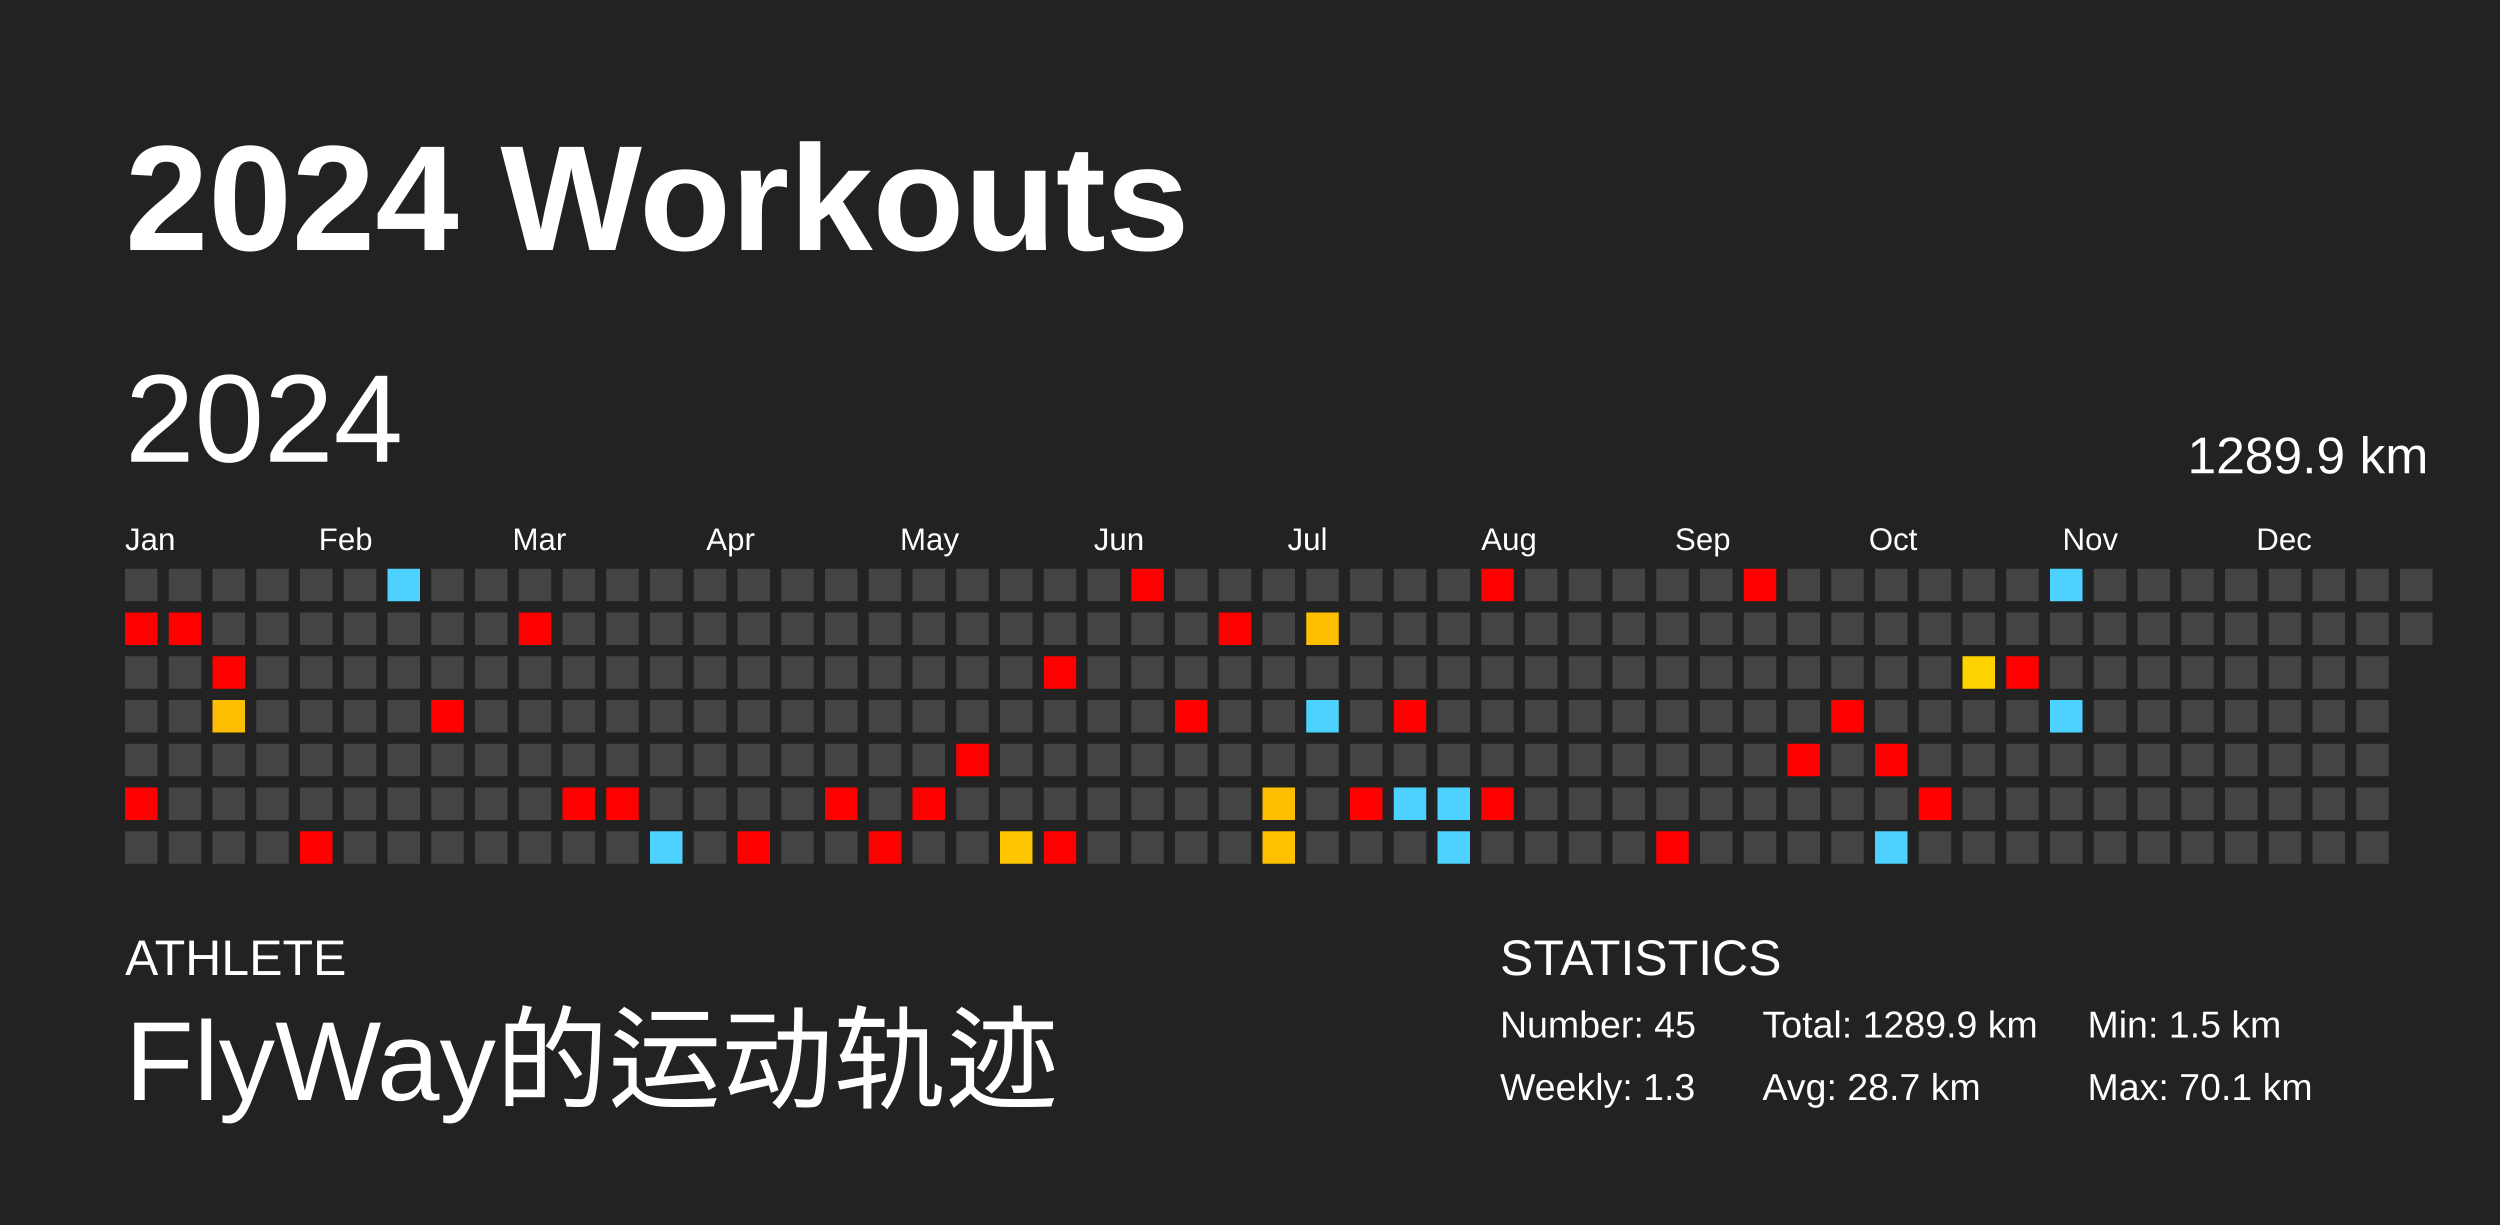
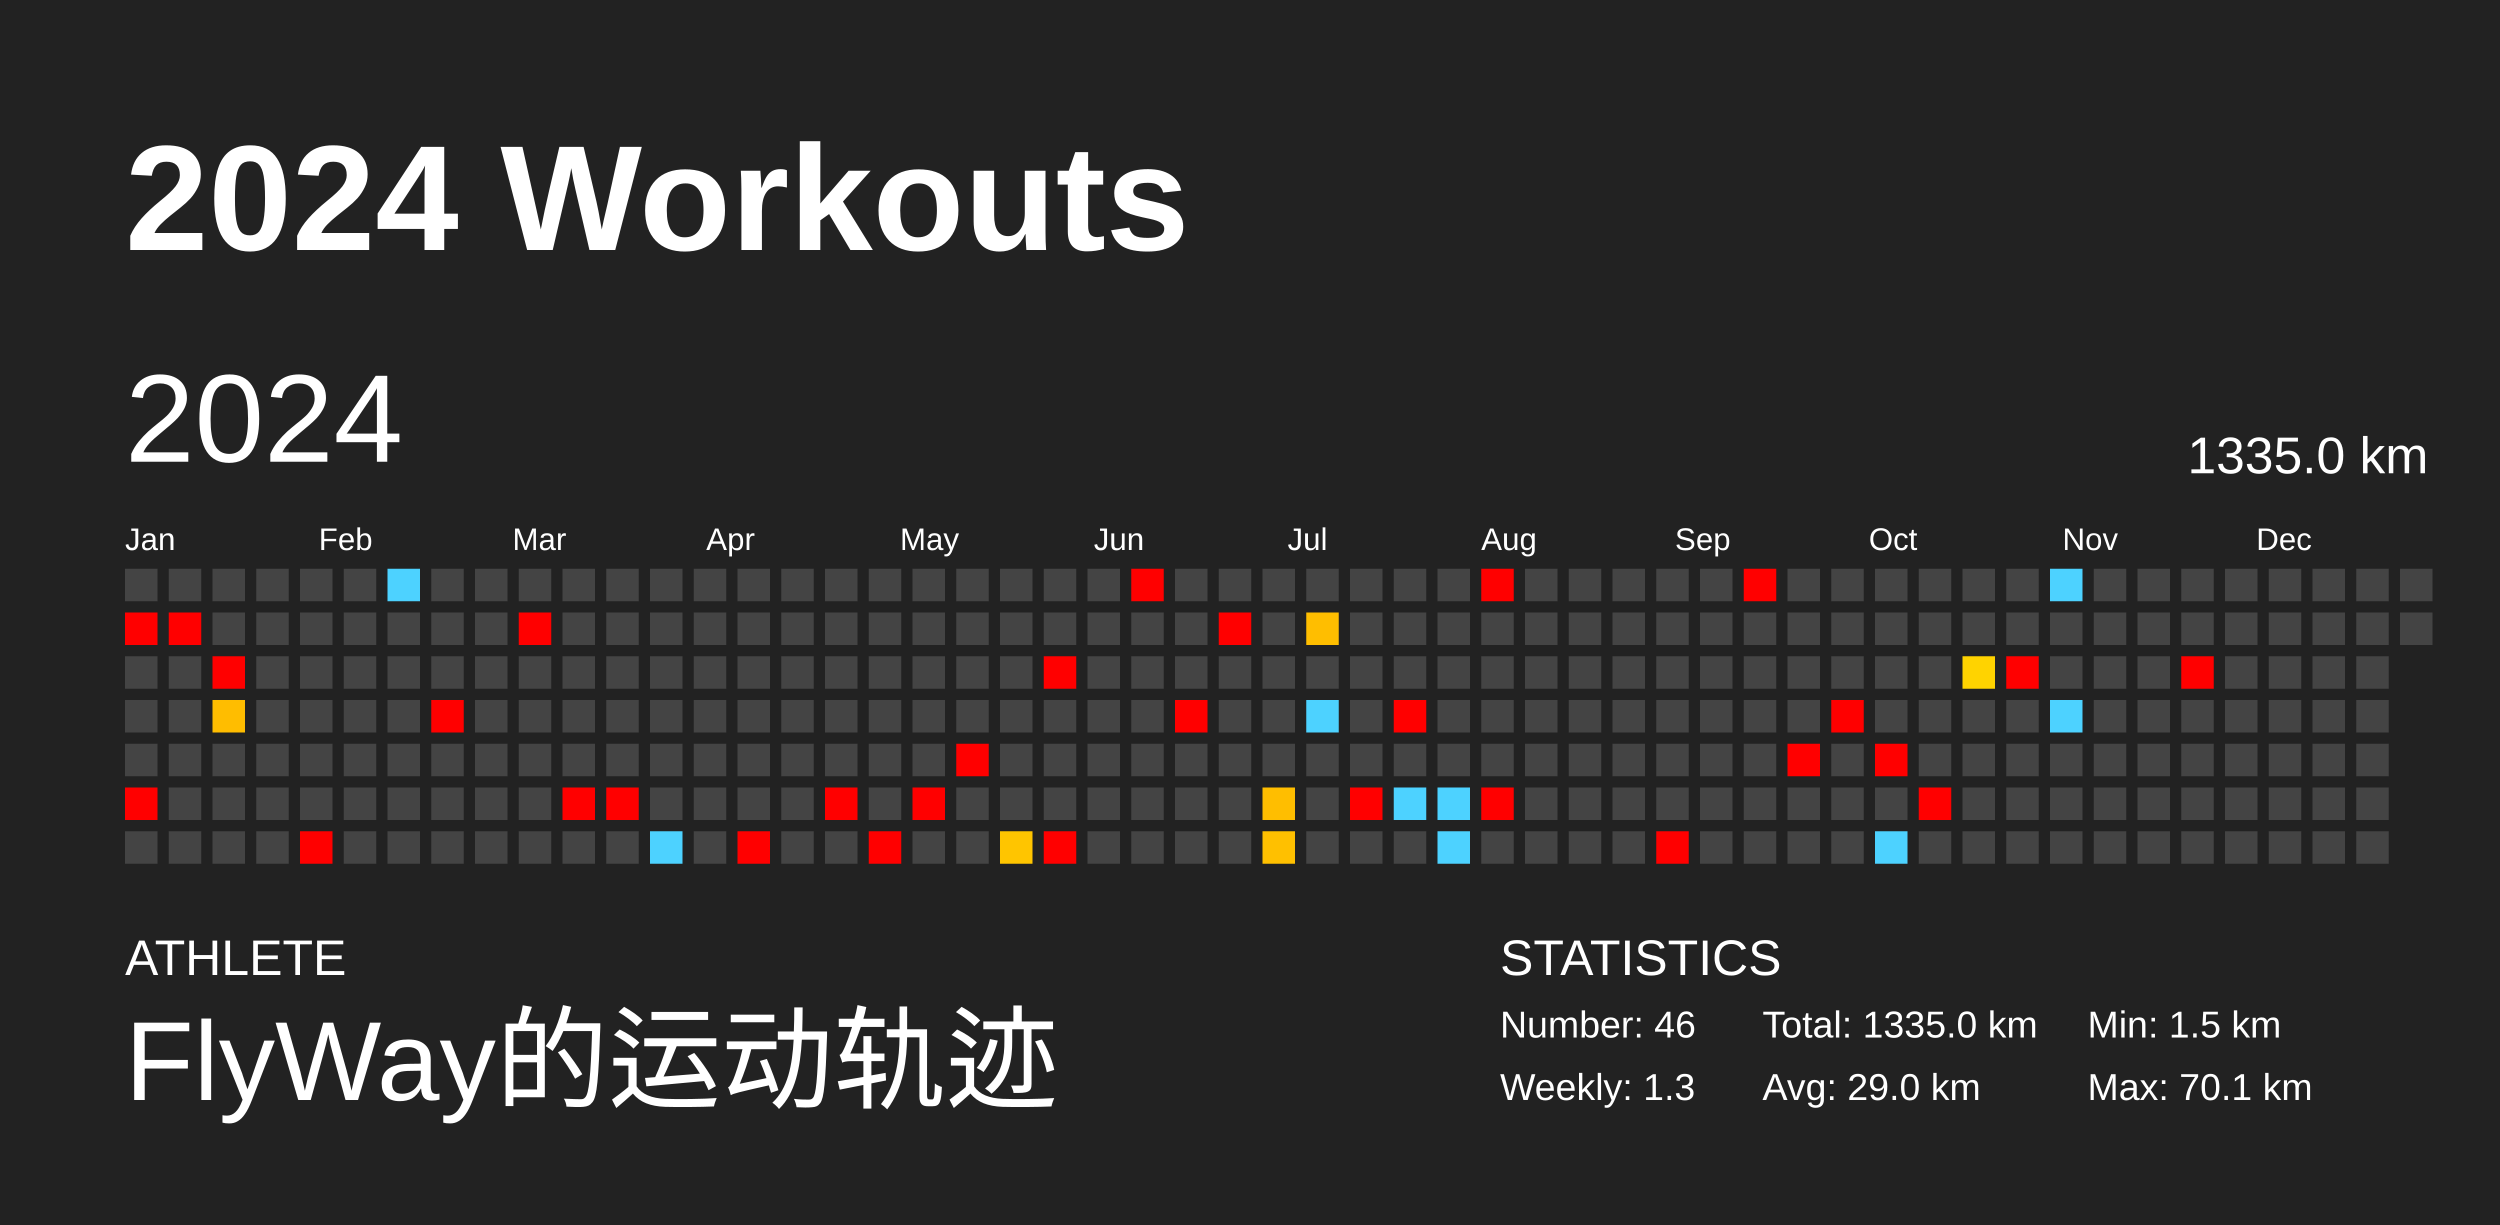
<svg xmlns="http://www.w3.org/2000/svg" baseProfile="full" height="98mm" version="1.1" viewBox="0,0,200,98" width="200mm">
  <defs />
  <rect fill="#222222" height="98" width="200" x="0" y="0" />
  <text fill="#FFFFFF" style="font-size:12px; font-family:Arial; font-weight:bold;" x="10" y="20">2024 Workouts</text>
  <text fill="#FFFFFF" style="font-size:4px; font-family:Arial" x="10" y="78">ATHLETE</text>
  <text fill="#FFFFFF" style="font-size:9px; font-family:Arial" x="10" y="88">FlyWay的运动轨迹</text>
  <text fill="#FFFFFF" style="font-size:4px; font-family:Arial" x="120" y="78">STATISTICS</text>
-   <text fill="#FFFFFF" style="font-size:3px; font-family:Arial" x="120" y="83">Number: 45</text>
+   <text fill="#FFFFFF" style="font-size:3px; font-family:Arial" x="120" y="83">Number: 46</text>
  <text fill="#FFFFFF" style="font-size:3px; font-family:Arial" x="120" y="88">Weekly: 1.3</text>
-   <text fill="#FFFFFF" style="font-size:3px; font-family:Arial" x="141" y="83">Total: 1289.9 km</text>
-   <text fill="#FFFFFF" style="font-size:3px; font-family:Arial" x="141" y="88">Avg: 28.7 km</text>
+   <text fill="#FFFFFF" style="font-size:3px; font-family:Arial" x="141" y="83">Total: 1335.0 km</text>
+   <text fill="#FFFFFF" style="font-size:3px; font-family:Arial" x="141" y="88">Avg: 29.0 km</text>
  <text fill="#FFFFFF" style="font-size:3px; font-family:Arial" x="167" y="83">Min: 1.5 km</text>
  <text fill="#FFFFFF" style="font-size:3px; font-family:Arial" x="167" y="88">Max: 70.1 km</text>
  <text dominant-baseline="hanging" fill="#FFFFFF" style="font-size:10.0px; font-family:Arial;" x="10" y="30">2024</text>
-   <text dominant-baseline="hanging" fill="#FFFFFF" style="font-size:4.125px; font-family:Arial;" x="175" y="35">1289.9 km</text>
+   <text dominant-baseline="hanging" fill="#FFFFFF" style="font-size:4.125px; font-family:Arial;" x="175" y="35">1335.0 km</text>
  <text fill="#FFFFFF" style="font-size:2.5px; font-family:Arial" x="10.0" y="44">Jan</text>
  <text fill="#FFFFFF" style="font-size:2.5px; font-family:Arial" x="25.5" y="44">Feb</text>
  <text fill="#FFFFFF" style="font-size:2.5px; font-family:Arial" x="41.0" y="44">Mar</text>
  <text fill="#FFFFFF" style="font-size:2.5px; font-family:Arial" x="56.5" y="44">Apr</text>
  <text fill="#FFFFFF" style="font-size:2.5px; font-family:Arial" x="72.0" y="44">May</text>
  <text fill="#FFFFFF" style="font-size:2.5px; font-family:Arial" x="87.5" y="44">Jun</text>
  <text fill="#FFFFFF" style="font-size:2.5px; font-family:Arial" x="103.0" y="44">Jul</text>
  <text fill="#FFFFFF" style="font-size:2.5px; font-family:Arial" x="118.5" y="44">Aug</text>
  <text fill="#FFFFFF" style="font-size:2.5px; font-family:Arial" x="134.0" y="44">Sep</text>
  <text fill="#FFFFFF" style="font-size:2.5px; font-family:Arial" x="149.5" y="44">Oct</text>
  <text fill="#FFFFFF" style="font-size:2.5px; font-family:Arial" x="165.0" y="44">Nov</text>
  <text fill="#FFFFFF" style="font-size:2.5px; font-family:Arial" x="180.5" y="44">Dec</text>
  <rect fill="#444444" height="2.6" width="2.6" x="10.0" y="45.5" />
  <rect fill="red" height="2.6" width="2.6" x="10.0" y="49.0" />
  <rect fill="#444444" height="2.6" width="2.6" x="10.0" y="52.5" />
  <rect fill="#444444" height="2.6" width="2.6" x="10.0" y="56.0" />
  <rect fill="#444444" height="2.6" width="2.6" x="10.0" y="59.5" />
  <rect fill="red" height="2.6" width="2.6" x="10.0" y="63.0" />
  <rect fill="#444444" height="2.6" width="2.6" x="10.0" y="66.5" />
  <rect fill="#444444" height="2.6" width="2.6" x="13.5" y="45.5" />
  <rect fill="red" height="2.6" width="2.6" x="13.5" y="49.0" />
  <rect fill="#444444" height="2.6" width="2.6" x="13.5" y="52.5" />
  <rect fill="#444444" height="2.6" width="2.6" x="13.5" y="56.0" />
  <rect fill="#444444" height="2.6" width="2.6" x="13.5" y="59.5" />
  <rect fill="#444444" height="2.6" width="2.6" x="13.5" y="63.0" />
  <rect fill="#444444" height="2.6" width="2.6" x="13.5" y="66.5" />
  <rect fill="#444444" height="2.6" width="2.6" x="17.0" y="45.5" />
  <rect fill="#444444" height="2.6" width="2.6" x="17.0" y="49.0" />
  <rect fill="red" height="2.6" width="2.6" x="17.0" y="52.5" />
  <rect fill="#ffbd00" height="2.6" width="2.6" x="17.0" y="56.0" />
  <rect fill="#444444" height="2.6" width="2.6" x="17.0" y="59.5" />
  <rect fill="#444444" height="2.6" width="2.6" x="17.0" y="63.0" />
  <rect fill="#444444" height="2.6" width="2.6" x="17.0" y="66.5" />
  <rect fill="#444444" height="2.6" width="2.6" x="20.5" y="45.5" />
  <rect fill="#444444" height="2.6" width="2.6" x="20.5" y="49.0" />
  <rect fill="#444444" height="2.6" width="2.6" x="20.5" y="52.5" />
  <rect fill="#444444" height="2.6" width="2.6" x="20.5" y="56.0" />
  <rect fill="#444444" height="2.6" width="2.6" x="20.5" y="59.5" />
  <rect fill="#444444" height="2.6" width="2.6" x="20.5" y="63.0" />
  <rect fill="#444444" height="2.6" width="2.6" x="20.5" y="66.5" />
  <rect fill="#444444" height="2.6" width="2.6" x="24.0" y="45.5" />
  <rect fill="#444444" height="2.6" width="2.6" x="24.0" y="49.0" />
  <rect fill="#444444" height="2.6" width="2.6" x="24.0" y="52.5" />
  <rect fill="#444444" height="2.6" width="2.6" x="24.0" y="56.0" />
  <rect fill="#444444" height="2.6" width="2.6" x="24.0" y="59.5" />
  <rect fill="#444444" height="2.6" width="2.6" x="24.0" y="63.0" />
  <rect fill="red" height="2.6" width="2.6" x="24.0" y="66.5" />
  <rect fill="#444444" height="2.6" width="2.6" x="27.5" y="45.5" />
  <rect fill="#444444" height="2.6" width="2.6" x="27.5" y="49.0" />
  <rect fill="#444444" height="2.6" width="2.6" x="27.5" y="52.5" />
  <rect fill="#444444" height="2.6" width="2.6" x="27.5" y="56.0" />
  <rect fill="#444444" height="2.6" width="2.6" x="27.5" y="59.5" />
  <rect fill="#444444" height="2.6" width="2.6" x="27.5" y="63.0" />
  <rect fill="#444444" height="2.6" width="2.6" x="27.5" y="66.5" />
  <rect fill="#4dd2ff" height="2.6" width="2.6" x="31.0" y="45.5" />
  <rect fill="#444444" height="2.6" width="2.6" x="31.0" y="49.0" />
  <rect fill="#444444" height="2.6" width="2.6" x="31.0" y="52.5" />
  <rect fill="#444444" height="2.6" width="2.6" x="31.0" y="56.0" />
  <rect fill="#444444" height="2.6" width="2.6" x="31.0" y="59.5" />
  <rect fill="#444444" height="2.6" width="2.6" x="31.0" y="63.0" />
  <rect fill="#444444" height="2.6" width="2.6" x="31.0" y="66.5" />
  <rect fill="#444444" height="2.6" width="2.6" x="34.5" y="45.5" />
  <rect fill="#444444" height="2.6" width="2.6" x="34.5" y="49.0" />
  <rect fill="#444444" height="2.6" width="2.6" x="34.5" y="52.5" />
  <rect fill="red" height="2.6" width="2.6" x="34.5" y="56.0" />
  <rect fill="#444444" height="2.6" width="2.6" x="34.5" y="59.5" />
  <rect fill="#444444" height="2.6" width="2.6" x="34.5" y="63.0" />
  <rect fill="#444444" height="2.6" width="2.6" x="34.5" y="66.5" />
  <rect fill="#444444" height="2.6" width="2.6" x="38.0" y="45.5" />
  <rect fill="#444444" height="2.6" width="2.6" x="38.0" y="49.0" />
  <rect fill="#444444" height="2.6" width="2.6" x="38.0" y="52.5" />
  <rect fill="#444444" height="2.6" width="2.6" x="38.0" y="56.0" />
  <rect fill="#444444" height="2.6" width="2.6" x="38.0" y="59.5" />
  <rect fill="#444444" height="2.6" width="2.6" x="38.0" y="63.0" />
  <rect fill="#444444" height="2.6" width="2.6" x="38.0" y="66.5" />
  <rect fill="#444444" height="2.6" width="2.6" x="41.5" y="45.5" />
  <rect fill="red" height="2.6" width="2.6" x="41.5" y="49.0" />
  <rect fill="#444444" height="2.6" width="2.6" x="41.5" y="52.5" />
  <rect fill="#444444" height="2.6" width="2.6" x="41.5" y="56.0" />
  <rect fill="#444444" height="2.6" width="2.6" x="41.5" y="59.5" />
  <rect fill="#444444" height="2.6" width="2.6" x="41.5" y="63.0" />
  <rect fill="#444444" height="2.6" width="2.6" x="41.5" y="66.5" />
  <rect fill="#444444" height="2.6" width="2.6" x="45.0" y="45.5" />
  <rect fill="#444444" height="2.6" width="2.6" x="45.0" y="49.0" />
  <rect fill="#444444" height="2.6" width="2.6" x="45.0" y="52.5" />
  <rect fill="#444444" height="2.6" width="2.6" x="45.0" y="56.0" />
  <rect fill="#444444" height="2.6" width="2.6" x="45.0" y="59.5" />
  <rect fill="red" height="2.6" width="2.6" x="45.0" y="63.0" />
  <rect fill="#444444" height="2.6" width="2.6" x="45.0" y="66.5" />
  <rect fill="#444444" height="2.6" width="2.6" x="48.5" y="45.5" />
  <rect fill="#444444" height="2.6" width="2.6" x="48.5" y="49.0" />
  <rect fill="#444444" height="2.6" width="2.6" x="48.5" y="52.5" />
  <rect fill="#444444" height="2.6" width="2.6" x="48.5" y="56.0" />
  <rect fill="#444444" height="2.6" width="2.6" x="48.5" y="59.5" />
  <rect fill="red" height="2.6" width="2.6" x="48.5" y="63.0" />
  <rect fill="#444444" height="2.6" width="2.6" x="48.5" y="66.5" />
  <rect fill="#444444" height="2.6" width="2.6" x="52.0" y="45.5" />
  <rect fill="#444444" height="2.6" width="2.6" x="52.0" y="49.0" />
  <rect fill="#444444" height="2.6" width="2.6" x="52.0" y="52.5" />
  <rect fill="#444444" height="2.6" width="2.6" x="52.0" y="56.0" />
  <rect fill="#444444" height="2.6" width="2.6" x="52.0" y="59.5" />
  <rect fill="#444444" height="2.6" width="2.6" x="52.0" y="63.0" />
  <rect fill="#4dd2ff" height="2.6" width="2.6" x="52.0" y="66.5" />
  <rect fill="#444444" height="2.6" width="2.6" x="55.5" y="45.5" />
  <rect fill="#444444" height="2.6" width="2.6" x="55.5" y="49.0" />
  <rect fill="#444444" height="2.6" width="2.6" x="55.5" y="52.5" />
  <rect fill="#444444" height="2.6" width="2.6" x="55.5" y="56.0" />
  <rect fill="#444444" height="2.6" width="2.6" x="55.5" y="59.5" />
  <rect fill="#444444" height="2.6" width="2.6" x="55.5" y="63.0" />
  <rect fill="#444444" height="2.6" width="2.6" x="55.5" y="66.5" />
  <rect fill="#444444" height="2.6" width="2.6" x="59.0" y="45.5" />
  <rect fill="#444444" height="2.6" width="2.6" x="59.0" y="49.0" />
  <rect fill="#444444" height="2.6" width="2.6" x="59.0" y="52.5" />
  <rect fill="#444444" height="2.6" width="2.6" x="59.0" y="56.0" />
  <rect fill="#444444" height="2.6" width="2.6" x="59.0" y="59.5" />
  <rect fill="#444444" height="2.6" width="2.6" x="59.0" y="63.0" />
  <rect fill="red" height="2.6" width="2.6" x="59.0" y="66.5" />
  <rect fill="#444444" height="2.6" width="2.6" x="62.5" y="45.5" />
  <rect fill="#444444" height="2.6" width="2.6" x="62.5" y="49.0" />
  <rect fill="#444444" height="2.6" width="2.6" x="62.5" y="52.5" />
  <rect fill="#444444" height="2.6" width="2.6" x="62.5" y="56.0" />
  <rect fill="#444444" height="2.6" width="2.6" x="62.5" y="59.5" />
  <rect fill="#444444" height="2.6" width="2.6" x="62.5" y="63.0" />
  <rect fill="#444444" height="2.6" width="2.6" x="62.5" y="66.5" />
  <rect fill="#444444" height="2.6" width="2.6" x="66.0" y="45.5" />
  <rect fill="#444444" height="2.6" width="2.6" x="66.0" y="49.0" />
  <rect fill="#444444" height="2.6" width="2.6" x="66.0" y="52.5" />
  <rect fill="#444444" height="2.6" width="2.6" x="66.0" y="56.0" />
  <rect fill="#444444" height="2.6" width="2.6" x="66.0" y="59.5" />
  <rect fill="red" height="2.6" width="2.6" x="66.0" y="63.0" />
  <rect fill="#444444" height="2.6" width="2.6" x="66.0" y="66.5" />
  <rect fill="#444444" height="2.6" width="2.6" x="69.5" y="45.5" />
  <rect fill="#444444" height="2.6" width="2.6" x="69.5" y="49.0" />
  <rect fill="#444444" height="2.6" width="2.6" x="69.5" y="52.5" />
  <rect fill="#444444" height="2.6" width="2.6" x="69.5" y="56.0" />
  <rect fill="#444444" height="2.6" width="2.6" x="69.5" y="59.5" />
  <rect fill="#444444" height="2.6" width="2.6" x="69.5" y="63.0" />
  <rect fill="red" height="2.6" width="2.6" x="69.5" y="66.5" />
  <rect fill="#444444" height="2.6" width="2.6" x="73.0" y="45.5" />
  <rect fill="#444444" height="2.6" width="2.6" x="73.0" y="49.0" />
  <rect fill="#444444" height="2.6" width="2.6" x="73.0" y="52.5" />
  <rect fill="#444444" height="2.6" width="2.6" x="73.0" y="56.0" />
  <rect fill="#444444" height="2.6" width="2.6" x="73.0" y="59.5" />
  <rect fill="red" height="2.6" width="2.6" x="73.0" y="63.0" />
  <rect fill="#444444" height="2.6" width="2.6" x="73.0" y="66.5" />
  <rect fill="#444444" height="2.6" width="2.6" x="76.5" y="45.5" />
  <rect fill="#444444" height="2.6" width="2.6" x="76.5" y="49.0" />
  <rect fill="#444444" height="2.6" width="2.6" x="76.5" y="52.5" />
  <rect fill="#444444" height="2.6" width="2.6" x="76.5" y="56.0" />
  <rect fill="red" height="2.6" width="2.6" x="76.5" y="59.5" />
  <rect fill="#444444" height="2.6" width="2.6" x="76.5" y="63.0" />
  <rect fill="#444444" height="2.6" width="2.6" x="76.5" y="66.5" />
  <rect fill="#444444" height="2.6" width="2.6" x="80.0" y="45.5" />
  <rect fill="#444444" height="2.6" width="2.6" x="80.0" y="49.0" />
  <rect fill="#444444" height="2.6" width="2.6" x="80.0" y="52.5" />
  <rect fill="#444444" height="2.6" width="2.6" x="80.0" y="56.0" />
  <rect fill="#444444" height="2.6" width="2.6" x="80.0" y="59.5" />
  <rect fill="#444444" height="2.6" width="2.6" x="80.0" y="63.0" />
  <rect fill="#ffc500" height="2.6" width="2.6" x="80.0" y="66.5" />
  <rect fill="#444444" height="2.6" width="2.6" x="83.5" y="45.5" />
  <rect fill="#444444" height="2.6" width="2.6" x="83.5" y="49.0" />
  <rect fill="red" height="2.6" width="2.6" x="83.5" y="52.5" />
  <rect fill="#444444" height="2.6" width="2.6" x="83.5" y="56.0" />
  <rect fill="#444444" height="2.6" width="2.6" x="83.5" y="59.5" />
  <rect fill="#444444" height="2.6" width="2.6" x="83.5" y="63.0" />
  <rect fill="red" height="2.6" width="2.6" x="83.5" y="66.5" />
  <rect fill="#444444" height="2.6" width="2.6" x="87.0" y="45.5" />
  <rect fill="#444444" height="2.6" width="2.6" x="87.0" y="49.0" />
  <rect fill="#444444" height="2.6" width="2.6" x="87.0" y="52.5" />
  <rect fill="#444444" height="2.6" width="2.6" x="87.0" y="56.0" />
  <rect fill="#444444" height="2.6" width="2.6" x="87.0" y="59.5" />
  <rect fill="#444444" height="2.6" width="2.6" x="87.0" y="63.0" />
  <rect fill="#444444" height="2.6" width="2.6" x="87.0" y="66.5" />
  <rect fill="red" height="2.6" width="2.6" x="90.5" y="45.5" />
  <rect fill="#444444" height="2.6" width="2.6" x="90.5" y="49.0" />
  <rect fill="#444444" height="2.6" width="2.6" x="90.5" y="52.5" />
  <rect fill="#444444" height="2.6" width="2.6" x="90.5" y="56.0" />
  <rect fill="#444444" height="2.6" width="2.6" x="90.5" y="59.5" />
  <rect fill="#444444" height="2.6" width="2.6" x="90.5" y="63.0" />
  <rect fill="#444444" height="2.6" width="2.6" x="90.5" y="66.5" />
  <rect fill="#444444" height="2.6" width="2.6" x="94.0" y="45.5" />
  <rect fill="#444444" height="2.6" width="2.6" x="94.0" y="49.0" />
  <rect fill="#444444" height="2.6" width="2.6" x="94.0" y="52.5" />
  <rect fill="red" height="2.6" width="2.6" x="94.0" y="56.0" />
  <rect fill="#444444" height="2.6" width="2.6" x="94.0" y="59.5" />
  <rect fill="#444444" height="2.6" width="2.6" x="94.0" y="63.0" />
  <rect fill="#444444" height="2.6" width="2.6" x="94.0" y="66.5" />
  <rect fill="#444444" height="2.6" width="2.6" x="97.5" y="45.5" />
  <rect fill="red" height="2.6" width="2.6" x="97.5" y="49.0" />
  <rect fill="#444444" height="2.6" width="2.6" x="97.5" y="52.5" />
  <rect fill="#444444" height="2.6" width="2.6" x="97.5" y="56.0" />
  <rect fill="#444444" height="2.6" width="2.6" x="97.5" y="59.5" />
  <rect fill="#444444" height="2.6" width="2.6" x="97.5" y="63.0" />
  <rect fill="#444444" height="2.6" width="2.6" x="97.5" y="66.5" />
  <rect fill="#444444" height="2.6" width="2.6" x="101.0" y="45.5" />
  <rect fill="#444444" height="2.6" width="2.6" x="101.0" y="49.0" />
  <rect fill="#444444" height="2.6" width="2.6" x="101.0" y="52.5" />
  <rect fill="#444444" height="2.6" width="2.6" x="101.0" y="56.0" />
  <rect fill="#444444" height="2.6" width="2.6" x="101.0" y="59.5" />
  <rect fill="#ffbe00" height="2.6" width="2.6" x="101.0" y="63.0" />
  <rect fill="#ffc000" height="2.6" width="2.6" x="101.0" y="66.5" />
  <rect fill="#444444" height="2.6" width="2.6" x="104.5" y="45.5" />
  <rect fill="#ffbe00" height="2.6" width="2.6" x="104.5" y="49.0" />
  <rect fill="#444444" height="2.6" width="2.6" x="104.5" y="52.5" />
  <rect fill="#4dd2ff" height="2.6" width="2.6" x="104.5" y="56.0" />
  <rect fill="#444444" height="2.6" width="2.6" x="104.5" y="59.5" />
  <rect fill="#444444" height="2.6" width="2.6" x="104.5" y="63.0" />
  <rect fill="#444444" height="2.6" width="2.6" x="104.5" y="66.5" />
  <rect fill="#444444" height="2.6" width="2.6" x="108.0" y="45.5" />
  <rect fill="#444444" height="2.6" width="2.6" x="108.0" y="49.0" />
  <rect fill="#444444" height="2.6" width="2.6" x="108.0" y="52.5" />
  <rect fill="#444444" height="2.6" width="2.6" x="108.0" y="56.0" />
  <rect fill="#444444" height="2.6" width="2.6" x="108.0" y="59.5" />
  <rect fill="red" height="2.6" width="2.6" x="108.0" y="63.0" />
  <rect fill="#444444" height="2.6" width="2.6" x="108.0" y="66.5" />
  <rect fill="#444444" height="2.6" width="2.6" x="111.5" y="45.5" />
  <rect fill="#444444" height="2.6" width="2.6" x="111.5" y="49.0" />
  <rect fill="#444444" height="2.6" width="2.6" x="111.5" y="52.5" />
  <rect fill="red" height="2.6" width="2.6" x="111.5" y="56.0" />
  <rect fill="#444444" height="2.6" width="2.6" x="111.5" y="59.5" />
  <rect fill="#4dd2ff" height="2.6" width="2.6" x="111.5" y="63.0" />
  <rect fill="#444444" height="2.6" width="2.6" x="111.5" y="66.5" />
  <rect fill="#444444" height="2.6" width="2.6" x="115.0" y="45.5" />
  <rect fill="#444444" height="2.6" width="2.6" x="115.0" y="49.0" />
  <rect fill="#444444" height="2.6" width="2.6" x="115.0" y="52.5" />
  <rect fill="#444444" height="2.6" width="2.6" x="115.0" y="56.0" />
  <rect fill="#444444" height="2.6" width="2.6" x="115.0" y="59.5" />
  <rect fill="#4dd2ff" height="2.6" width="2.6" x="115.0" y="63.0" />
  <rect fill="#4dd2ff" height="2.6" width="2.6" x="115.0" y="66.5" />
  <rect fill="red" height="2.6" width="2.6" x="118.5" y="45.5" />
  <rect fill="#444444" height="2.6" width="2.6" x="118.5" y="49.0" />
  <rect fill="#444444" height="2.6" width="2.6" x="118.5" y="52.5" />
  <rect fill="#444444" height="2.6" width="2.6" x="118.5" y="56.0" />
  <rect fill="#444444" height="2.6" width="2.6" x="118.5" y="59.5" />
  <rect fill="red" height="2.6" width="2.6" x="118.5" y="63.0" />
  <rect fill="#444444" height="2.6" width="2.6" x="118.5" y="66.5" />
  <rect fill="#444444" height="2.6" width="2.6" x="122.0" y="45.5" />
  <rect fill="#444444" height="2.6" width="2.6" x="122.0" y="49.0" />
  <rect fill="#444444" height="2.6" width="2.6" x="122.0" y="52.5" />
  <rect fill="#444444" height="2.6" width="2.6" x="122.0" y="56.0" />
  <rect fill="#444444" height="2.6" width="2.6" x="122.0" y="59.5" />
  <rect fill="#444444" height="2.6" width="2.6" x="122.0" y="63.0" />
  <rect fill="#444444" height="2.6" width="2.6" x="122.0" y="66.5" />
  <rect fill="#444444" height="2.6" width="2.6" x="125.5" y="45.5" />
  <rect fill="#444444" height="2.6" width="2.6" x="125.5" y="49.0" />
  <rect fill="#444444" height="2.6" width="2.6" x="125.5" y="52.5" />
  <rect fill="#444444" height="2.6" width="2.6" x="125.5" y="56.0" />
  <rect fill="#444444" height="2.6" width="2.6" x="125.5" y="59.5" />
  <rect fill="#444444" height="2.6" width="2.6" x="125.5" y="63.0" />
  <rect fill="#444444" height="2.6" width="2.6" x="125.5" y="66.5" />
  <rect fill="#444444" height="2.6" width="2.6" x="129.0" y="45.5" />
  <rect fill="#444444" height="2.6" width="2.6" x="129.0" y="49.0" />
  <rect fill="#444444" height="2.6" width="2.6" x="129.0" y="52.5" />
  <rect fill="#444444" height="2.6" width="2.6" x="129.0" y="56.0" />
  <rect fill="#444444" height="2.6" width="2.6" x="129.0" y="59.5" />
  <rect fill="#444444" height="2.6" width="2.6" x="129.0" y="63.0" />
  <rect fill="#444444" height="2.6" width="2.6" x="129.0" y="66.5" />
  <rect fill="#444444" height="2.6" width="2.6" x="132.5" y="45.5" />
  <rect fill="#444444" height="2.6" width="2.6" x="132.5" y="49.0" />
  <rect fill="#444444" height="2.6" width="2.6" x="132.5" y="52.5" />
  <rect fill="#444444" height="2.6" width="2.6" x="132.5" y="56.0" />
  <rect fill="#444444" height="2.6" width="2.6" x="132.5" y="59.5" />
  <rect fill="#444444" height="2.6" width="2.6" x="132.5" y="63.0" />
  <rect fill="red" height="2.6" width="2.6" x="132.5" y="66.5" />
  <rect fill="#444444" height="2.6" width="2.6" x="136.0" y="45.5" />
  <rect fill="#444444" height="2.6" width="2.6" x="136.0" y="49.0" />
  <rect fill="#444444" height="2.6" width="2.6" x="136.0" y="52.5" />
  <rect fill="#444444" height="2.6" width="2.6" x="136.0" y="56.0" />
  <rect fill="#444444" height="2.6" width="2.6" x="136.0" y="59.5" />
  <rect fill="#444444" height="2.6" width="2.6" x="136.0" y="63.0" />
  <rect fill="#444444" height="2.6" width="2.6" x="136.0" y="66.5" />
  <rect fill="red" height="2.6" width="2.6" x="139.5" y="45.5" />
  <rect fill="#444444" height="2.6" width="2.6" x="139.5" y="49.0" />
  <rect fill="#444444" height="2.6" width="2.6" x="139.5" y="52.5" />
  <rect fill="#444444" height="2.6" width="2.6" x="139.5" y="56.0" />
  <rect fill="#444444" height="2.6" width="2.6" x="139.5" y="59.5" />
  <rect fill="#444444" height="2.6" width="2.6" x="139.5" y="63.0" />
  <rect fill="#444444" height="2.6" width="2.6" x="139.5" y="66.5" />
  <rect fill="#444444" height="2.6" width="2.6" x="143.0" y="45.5" />
  <rect fill="#444444" height="2.6" width="2.6" x="143.0" y="49.0" />
  <rect fill="#444444" height="2.6" width="2.6" x="143.0" y="52.5" />
  <rect fill="#444444" height="2.6" width="2.6" x="143.0" y="56.0" />
  <rect fill="red" height="2.6" width="2.6" x="143.0" y="59.5" />
  <rect fill="#444444" height="2.6" width="2.6" x="143.0" y="63.0" />
  <rect fill="#444444" height="2.6" width="2.6" x="143.0" y="66.5" />
  <rect fill="#444444" height="2.6" width="2.6" x="146.5" y="45.5" />
  <rect fill="#444444" height="2.6" width="2.6" x="146.5" y="49.0" />
  <rect fill="#444444" height="2.6" width="2.6" x="146.5" y="52.5" />
  <rect fill="red" height="2.6" width="2.6" x="146.5" y="56.0" />
  <rect fill="#444444" height="2.6" width="2.6" x="146.5" y="59.5" />
  <rect fill="#444444" height="2.6" width="2.6" x="146.5" y="63.0" />
  <rect fill="#444444" height="2.6" width="2.6" x="146.5" y="66.5" />
  <rect fill="#444444" height="2.6" width="2.6" x="150.0" y="45.5" />
  <rect fill="#444444" height="2.6" width="2.6" x="150.0" y="49.0" />
  <rect fill="#444444" height="2.6" width="2.6" x="150.0" y="52.5" />
  <rect fill="#444444" height="2.6" width="2.6" x="150.0" y="56.0" />
  <rect fill="red" height="2.6" width="2.6" x="150.0" y="59.5" />
  <rect fill="#444444" height="2.6" width="2.6" x="150.0" y="63.0" />
  <rect fill="#4dd2ff" height="2.6" width="2.6" x="150.0" y="66.5" />
  <rect fill="#444444" height="2.6" width="2.6" x="153.5" y="45.5" />
  <rect fill="#444444" height="2.6" width="2.6" x="153.5" y="49.0" />
  <rect fill="#444444" height="2.6" width="2.6" x="153.5" y="52.5" />
  <rect fill="#444444" height="2.6" width="2.6" x="153.5" y="56.0" />
  <rect fill="#444444" height="2.6" width="2.6" x="153.5" y="59.5" />
  <rect fill="red" height="2.6" width="2.6" x="153.5" y="63.0" />
  <rect fill="#444444" height="2.6" width="2.6" x="153.5" y="66.5" />
  <rect fill="#444444" height="2.6" width="2.6" x="157.0" y="45.5" />
  <rect fill="#444444" height="2.6" width="2.6" x="157.0" y="49.0" />
  <rect fill="#ffd300" height="2.6" width="2.6" x="157.0" y="52.5" />
  <rect fill="#444444" height="2.6" width="2.6" x="157.0" y="56.0" />
  <rect fill="#444444" height="2.6" width="2.6" x="157.0" y="59.5" />
  <rect fill="#444444" height="2.6" width="2.6" x="157.0" y="63.0" />
  <rect fill="#444444" height="2.6" width="2.6" x="157.0" y="66.5" />
  <rect fill="#444444" height="2.6" width="2.6" x="160.5" y="45.5" />
  <rect fill="#444444" height="2.6" width="2.6" x="160.5" y="49.0" />
  <rect fill="red" height="2.6" width="2.6" x="160.5" y="52.5" />
  <rect fill="#444444" height="2.6" width="2.6" x="160.5" y="56.0" />
  <rect fill="#444444" height="2.6" width="2.6" x="160.5" y="59.5" />
  <rect fill="#444444" height="2.6" width="2.6" x="160.5" y="63.0" />
  <rect fill="#444444" height="2.6" width="2.6" x="160.5" y="66.5" />
  <rect fill="#4dd2ff" height="2.6" width="2.6" x="164.0" y="45.5" />
  <rect fill="#444444" height="2.6" width="2.6" x="164.0" y="49.0" />
  <rect fill="#444444" height="2.6" width="2.6" x="164.0" y="52.5" />
  <rect fill="#4dd2ff" height="2.6" width="2.6" x="164.0" y="56.0" />
  <rect fill="#444444" height="2.6" width="2.6" x="164.0" y="59.5" />
  <rect fill="#444444" height="2.6" width="2.6" x="164.0" y="63.0" />
  <rect fill="#444444" height="2.6" width="2.6" x="164.0" y="66.5" />
  <rect fill="#444444" height="2.6" width="2.6" x="167.5" y="45.5" />
  <rect fill="#444444" height="2.6" width="2.6" x="167.5" y="49.0" />
  <rect fill="#444444" height="2.6" width="2.6" x="167.5" y="52.5" />
  <rect fill="#444444" height="2.6" width="2.6" x="167.5" y="56.0" />
  <rect fill="#444444" height="2.6" width="2.6" x="167.5" y="59.5" />
  <rect fill="#444444" height="2.6" width="2.6" x="167.5" y="63.0" />
  <rect fill="#444444" height="2.6" width="2.6" x="167.5" y="66.5" />
  <rect fill="#444444" height="2.6" width="2.6" x="171.0" y="45.5" />
  <rect fill="#444444" height="2.6" width="2.6" x="171.0" y="49.0" />
  <rect fill="#444444" height="2.6" width="2.6" x="171.0" y="52.5" />
  <rect fill="#444444" height="2.6" width="2.6" x="171.0" y="56.0" />
  <rect fill="#444444" height="2.6" width="2.6" x="171.0" y="59.5" />
  <rect fill="#444444" height="2.6" width="2.6" x="171.0" y="63.0" />
  <rect fill="#444444" height="2.6" width="2.6" x="171.0" y="66.5" />
  <rect fill="#444444" height="2.6" width="2.6" x="174.5" y="45.5" />
  <rect fill="#444444" height="2.6" width="2.6" x="174.5" y="49.0" />
-   <rect fill="#444444" height="2.6" width="2.6" x="174.5" y="52.5" />
+   <rect fill="red" height="2.6" width="2.6" x="174.5" y="52.5" />
  <rect fill="#444444" height="2.6" width="2.6" x="174.5" y="56.0" />
  <rect fill="#444444" height="2.6" width="2.6" x="174.5" y="59.5" />
  <rect fill="#444444" height="2.6" width="2.6" x="174.5" y="63.0" />
  <rect fill="#444444" height="2.6" width="2.6" x="174.5" y="66.5" />
  <rect fill="#444444" height="2.6" width="2.6" x="178.0" y="45.5" />
  <rect fill="#444444" height="2.6" width="2.6" x="178.0" y="49.0" />
  <rect fill="#444444" height="2.6" width="2.6" x="178.0" y="52.5" />
  <rect fill="#444444" height="2.6" width="2.6" x="178.0" y="56.0" />
  <rect fill="#444444" height="2.6" width="2.6" x="178.0" y="59.5" />
  <rect fill="#444444" height="2.6" width="2.6" x="178.0" y="63.0" />
  <rect fill="#444444" height="2.6" width="2.6" x="178.0" y="66.5" />
  <rect fill="#444444" height="2.6" width="2.6" x="181.5" y="45.5" />
  <rect fill="#444444" height="2.6" width="2.6" x="181.5" y="49.0" />
  <rect fill="#444444" height="2.6" width="2.6" x="181.5" y="52.5" />
  <rect fill="#444444" height="2.6" width="2.6" x="181.5" y="56.0" />
  <rect fill="#444444" height="2.6" width="2.6" x="181.5" y="59.5" />
  <rect fill="#444444" height="2.6" width="2.6" x="181.5" y="63.0" />
  <rect fill="#444444" height="2.6" width="2.6" x="181.5" y="66.5" />
  <rect fill="#444444" height="2.6" width="2.6" x="185.0" y="45.5" />
  <rect fill="#444444" height="2.6" width="2.6" x="185.0" y="49.0" />
  <rect fill="#444444" height="2.6" width="2.6" x="185.0" y="52.5" />
  <rect fill="#444444" height="2.6" width="2.6" x="185.0" y="56.0" />
  <rect fill="#444444" height="2.6" width="2.6" x="185.0" y="59.5" />
  <rect fill="#444444" height="2.6" width="2.6" x="185.0" y="63.0" />
  <rect fill="#444444" height="2.6" width="2.6" x="185.0" y="66.5" />
  <rect fill="#444444" height="2.6" width="2.6" x="188.5" y="45.5" />
  <rect fill="#444444" height="2.6" width="2.6" x="188.5" y="49.0" />
  <rect fill="#444444" height="2.6" width="2.6" x="188.5" y="52.5" />
  <rect fill="#444444" height="2.6" width="2.6" x="188.5" y="56.0" />
  <rect fill="#444444" height="2.6" width="2.6" x="188.5" y="59.5" />
  <rect fill="#444444" height="2.6" width="2.6" x="188.5" y="63.0" />
  <rect fill="#444444" height="2.6" width="2.6" x="188.5" y="66.5" />
  <rect fill="#444444" height="2.6" width="2.6" x="192.0" y="45.5" />
  <rect fill="#444444" height="2.6" width="2.6" x="192.0" y="49.0" />
</svg>
